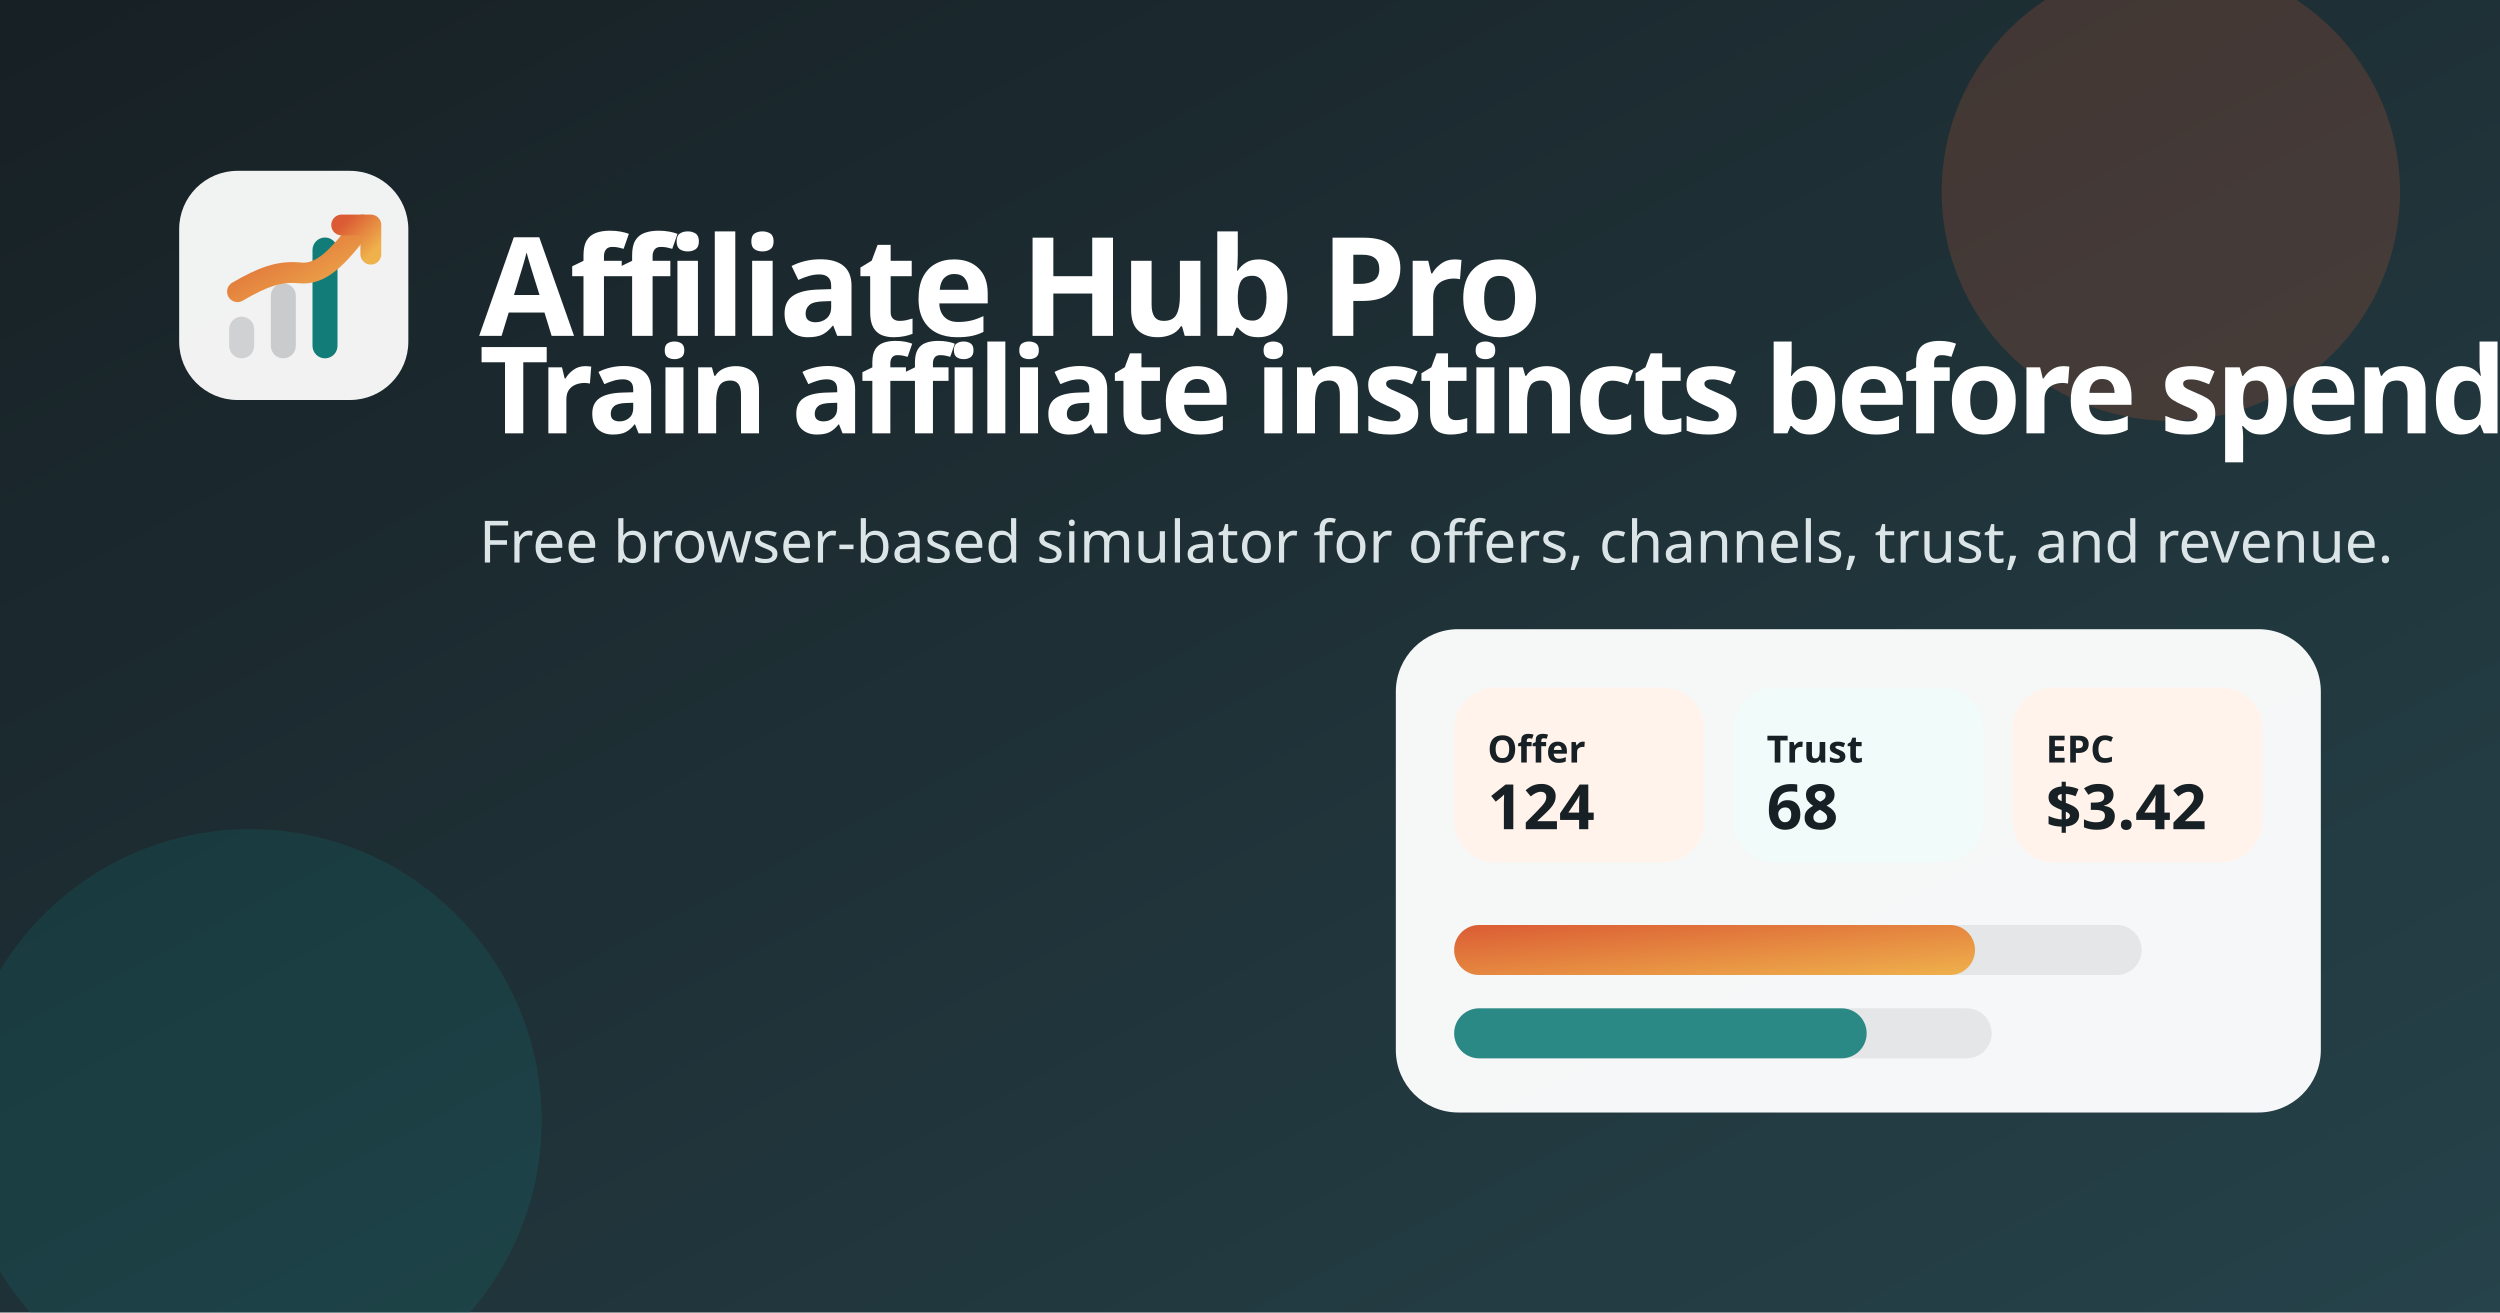
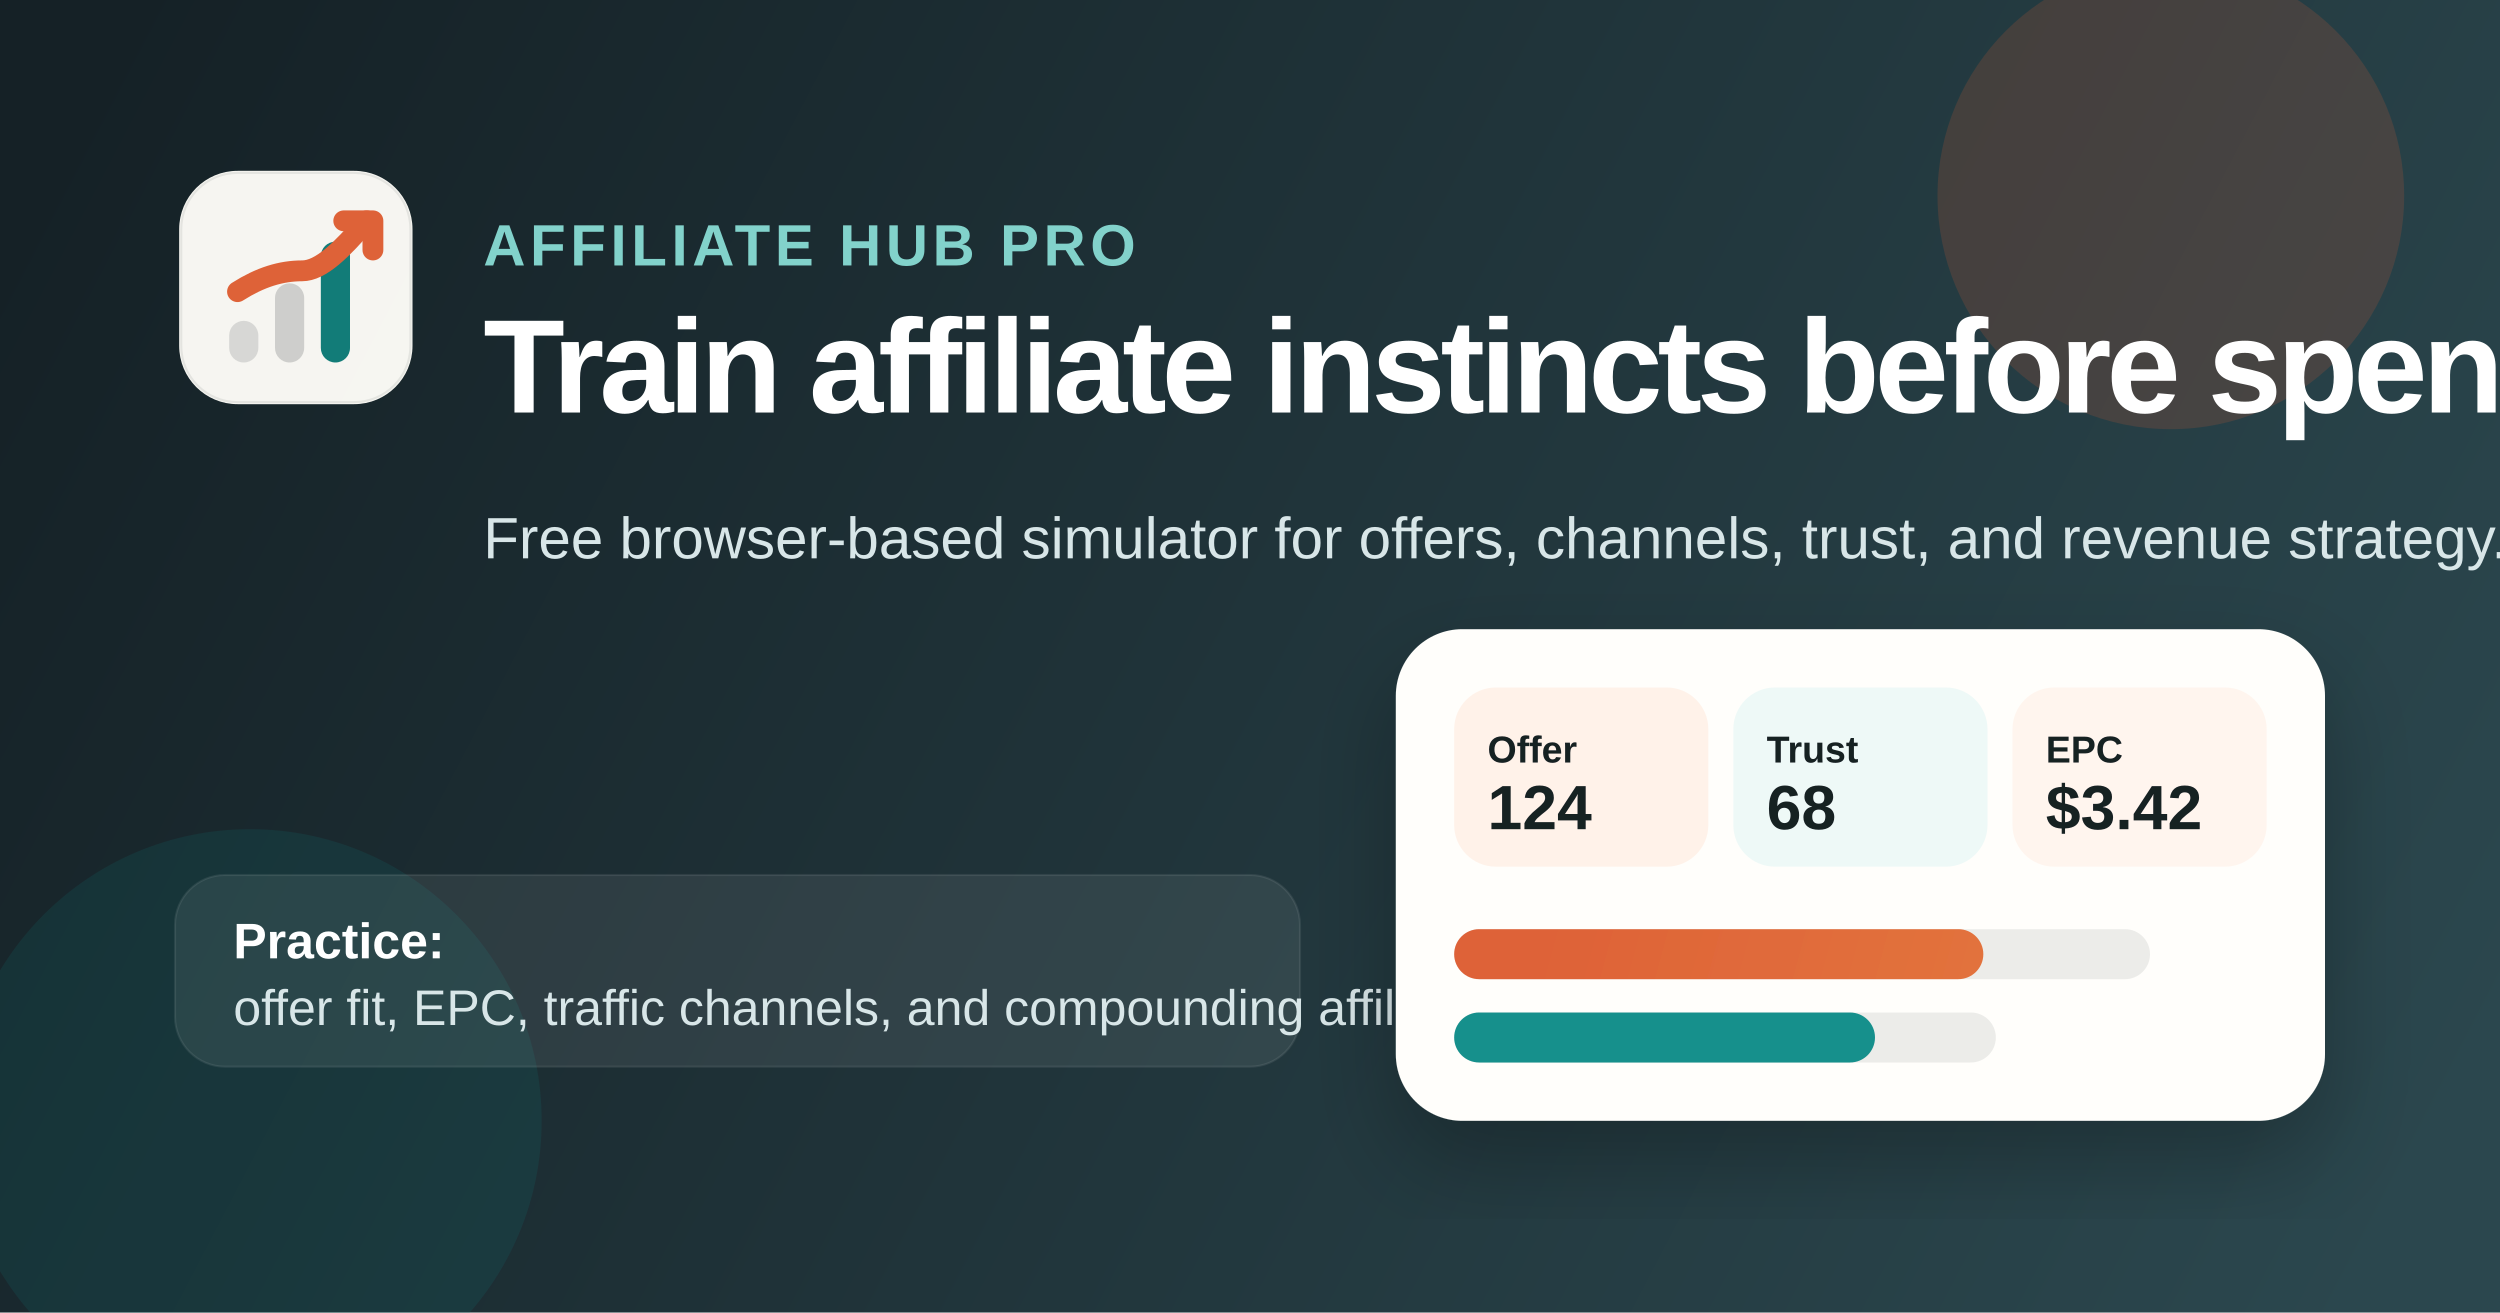
<svg xmlns="http://www.w3.org/2000/svg" viewBox="0 0 1200 630" role="img" aria-labelledby="title desc">
  <defs>
-     <linearGradient id="bg" x1="0" y1="0" x2="1" y2="1">
-       <stop offset="0%" stop-color="#172024" />
-       <stop offset="100%" stop-color="#26424a" />
+     <linearGradient id="bg" x1="44" y1="34" x2="1144" y2="608" gradientUnits="userSpaceOnUse">
+       <stop offset="0" stop-color="#152126" />
+       <stop offset="1" stop-color="#2b474e" />
    </linearGradient>
-     <linearGradient id="accent" x1="0" y1="0" x2="1" y2="1">
-       <stop offset="0%" stop-color="#db5c34" />
-       <stop offset="100%" stop-color="#efb14c" />
+     <linearGradient id="panel" x1="672" y1="310" x2="1090" y2="538" gradientUnits="userSpaceOnUse">
+       <stop offset="0" stop-color="#fffefb" />
+       <stop offset="1" stop-color="#fff6eb" />
    </linearGradient>
+     <linearGradient id="accent" x1="86" y1="90" x2="1084" y2="360" gradientUnits="userSpaceOnUse">
+       <stop offset="0" stop-color="#de6238" />
+       <stop offset="1" stop-color="#f3b34b" />
+     </linearGradient>
+     <linearGradient id="teal" x1="816" y1="346" x2="860" y2="470" gradientUnits="userSpaceOnUse">
+       <stop offset="0" stop-color="#17908c" />
+       <stop offset="1" stop-color="#0f6f6a" />
+     </linearGradient>
+     <filter id="shadow" x="-20%" y="-20%" width="140%" height="140%">
+       <feDropShadow dx="0" dy="20" stdDeviation="22" flood-color="#081013" flood-opacity="0.26" />
+     </filter>
  </defs>
  <rect width="1200" height="630" fill="url(#bg)" />
-   <circle cx="1042" cy="92" r="110" fill="#db5c34" fill-opacity="0.2" />
-   <circle cx="120" cy="538" r="140" fill="#127c78" fill-opacity="0.2" />
+   <circle cx="1042" cy="94" r="112" fill="#db5c34" fill-opacity="0.18" />
+   <circle cx="120" cy="538" r="140" fill="#127c78" fill-opacity="0.16" />
  <g transform="translate(86 82)">
-     <rect width="110" height="110" rx="28" fill="#fff" fill-opacity="0.94" />
-     <rect x="24" y="70" width="12" height="20" rx="6" fill="#172024" fill-opacity="0.16" />
-     <rect x="44" y="54" width="12" height="36" rx="6" fill="#172024" fill-opacity="0.18" />
-     <rect x="64" y="32" width="12" height="58" rx="6" fill="#127c78" />
-     <path d="M28 58 C40 51 48 48 58 49 C68 50 76 42 88 26" fill="none" stroke="url(#accent)" stroke-width="10" stroke-linecap="round" />
-     <path d="M78 26 H92 V40" fill="none" stroke="url(#accent)" stroke-width="10" stroke-linecap="round" stroke-linejoin="round" />
+     <rect width="112" height="112" rx="28" fill="#fffef9" fill-opacity="0.96" />
+     <rect x="1" y="1" width="110" height="110" rx="27" fill="none" stroke="#172024" stroke-opacity="0.08" />
+     <rect x="24" y="72" width="14" height="20" rx="7" fill="#172024" fill-opacity="0.14" />
+     <rect x="46" y="54" width="14" height="38" rx="7" fill="#172024" fill-opacity="0.18" />
+     <rect x="68" y="34" width="14" height="58" rx="7" fill="#127c78" />
+     <path d="M28 58 C39 51 49 48 59 48 C68 48 78 38 90 24" fill="none" stroke="url(#accent)" stroke-width="10" stroke-linecap="round" />
+     <path d="M79 24 H93 V38" fill="none" stroke="url(#accent)" stroke-width="10" stroke-linecap="round" stroke-linejoin="round" />
  </g>
-   <g transform="translate(230 110)" fill="#fff">
-     <text x="0" y="0" dominant-baseline="hanging" font-family="'Space Grotesk', 'IBM Plex Sans', sans-serif" font-size="66" font-weight="700" letter-spacing="-2.2">Affiliate Hub Pro</text>
-     <text x="0" y="98" font-family="'Space Grotesk', 'IBM Plex Sans', sans-serif" font-size="58" font-weight="700" letter-spacing="-2">Train affiliate instincts before spending real money.</text>
-     <text x="0" y="160" font-family="'IBM Plex Sans', sans-serif" font-size="28" fill="#dbe4e6">Free browser-based simulator for offers, channels, trust, and revenue.</text>
+   <g transform="translate(232 108)">
+     <text x="0" y="0" dominant-baseline="hanging" font-family="Trebuchet MS, Verdana, Arial, sans-serif" font-size="28" font-weight="700" letter-spacing="2.2" fill="#82d2cb">AFFILIATE HUB PRO</text>
+     <text x="0" y="90" font-family="Trebuchet MS, Verdana, Arial, sans-serif" font-size="64" font-weight="700" letter-spacing="-2.4" fill="#ffffff">Train affiliate instincts before spending real money.</text>
+     <text x="0" y="160" font-family="Arial, Helvetica, sans-serif" font-size="28" fill="#d8e6e8">Free browser-based simulator for offers, channels, trust, and revenue strategy.</text>
  </g>
-   <g transform="translate(670 302)">
-     <rect width="444" height="232" rx="30" fill="#fff" fill-opacity="0.96" />
-     <rect x="28" y="28" width="120" height="84" rx="20" fill="#fff3eb" />
-     <rect x="162" y="28" width="120" height="84" rx="20" fill="#f0fbfa" />
-     <rect x="296" y="28" width="120" height="84" rx="20" fill="#fff3eb" />
-     <rect x="28" y="142" width="330" height="24" rx="12" fill="#172024" fill-opacity="0.08" />
-     <rect x="28" y="182" width="258" height="24" rx="12" fill="#172024" fill-opacity="0.08" />
-     <rect x="28" y="142" width="250" height="24" rx="12" fill="url(#accent)" />
-     <rect x="28" y="182" width="198" height="24" rx="12" fill="#127c78" fill-opacity="0.88" />
-     <text x="44" y="64" font-family="'IBM Plex Sans', sans-serif" font-size="18" font-weight="700" fill="#172024">Offer</text>
-     <text x="44" y="96" font-family="'IBM Plex Sans', sans-serif" font-size="30" font-weight="700" fill="#172024">124</text>
-     <text x="178" y="64" font-family="'IBM Plex Sans', sans-serif" font-size="18" font-weight="700" fill="#172024">Trust</text>
-     <text x="178" y="96" font-family="'IBM Plex Sans', sans-serif" font-size="30" font-weight="700" fill="#172024">68</text>
-     <text x="312" y="64" font-family="'IBM Plex Sans', sans-serif" font-size="18" font-weight="700" fill="#172024">EPC</text>
-     <text x="312" y="96" font-family="'IBM Plex Sans', sans-serif" font-size="30" font-weight="700" fill="#172024">$3.42</text>
+   <g transform="translate(84 420)">
+     <rect width="540" height="92" rx="24" fill="#fff" fill-opacity="0.08" stroke="#fff" stroke-opacity="0.08" />
+     <text x="28" y="40" font-family="Arial, Helvetica, sans-serif" font-size="24" font-weight="700" fill="#ffffff">Practice:</text>
+     <text x="28" y="72" font-family="Arial, Helvetica, sans-serif" font-size="24" fill="#d8e6e8">offer fit, EPC, traffic channels, and compounding affiliate growth.</text>
+   </g>
+   <g transform="translate(670 302)" filter="url(#shadow)">
+     <rect width="446" height="236" rx="32" fill="url(#panel)" />
+     <rect x="28" y="28" width="122" height="86" rx="20" fill="#fff2e9" />
+     <rect x="162" y="28" width="122" height="86" rx="20" fill="#eef9f7" />
+     <rect x="296" y="28" width="122" height="86" rx="20" fill="#fff5ee" />
+     <rect x="28" y="144" width="334" height="24" rx="12" fill="#172024" fill-opacity="0.08" />
+     <rect x="28" y="184" width="260" height="24" rx="12" fill="#172024" fill-opacity="0.08" />
+     <rect x="28" y="144" width="254" height="24" rx="12" fill="url(#accent)" />
+     <rect x="28" y="184" width="202" height="24" rx="12" fill="url(#teal)" />
+     <text x="44" y="64" font-family="Arial, Helvetica, sans-serif" font-size="18" font-weight="700" fill="#172024">Offer</text>
+     <text x="44" y="96" font-family="Arial, Helvetica, sans-serif" font-size="30" font-weight="700" fill="#172024">124</text>
+     <text x="178" y="64" font-family="Arial, Helvetica, sans-serif" font-size="18" font-weight="700" fill="#172024">Trust</text>
+     <text x="178" y="96" font-family="Arial, Helvetica, sans-serif" font-size="30" font-weight="700" fill="#172024">68</text>
+     <text x="312" y="64" font-family="Arial, Helvetica, sans-serif" font-size="18" font-weight="700" fill="#172024">EPC</text>
+     <text x="312" y="96" font-family="Arial, Helvetica, sans-serif" font-size="30" font-weight="700" fill="#172024">$3.42</text>
  </g>
</svg>
